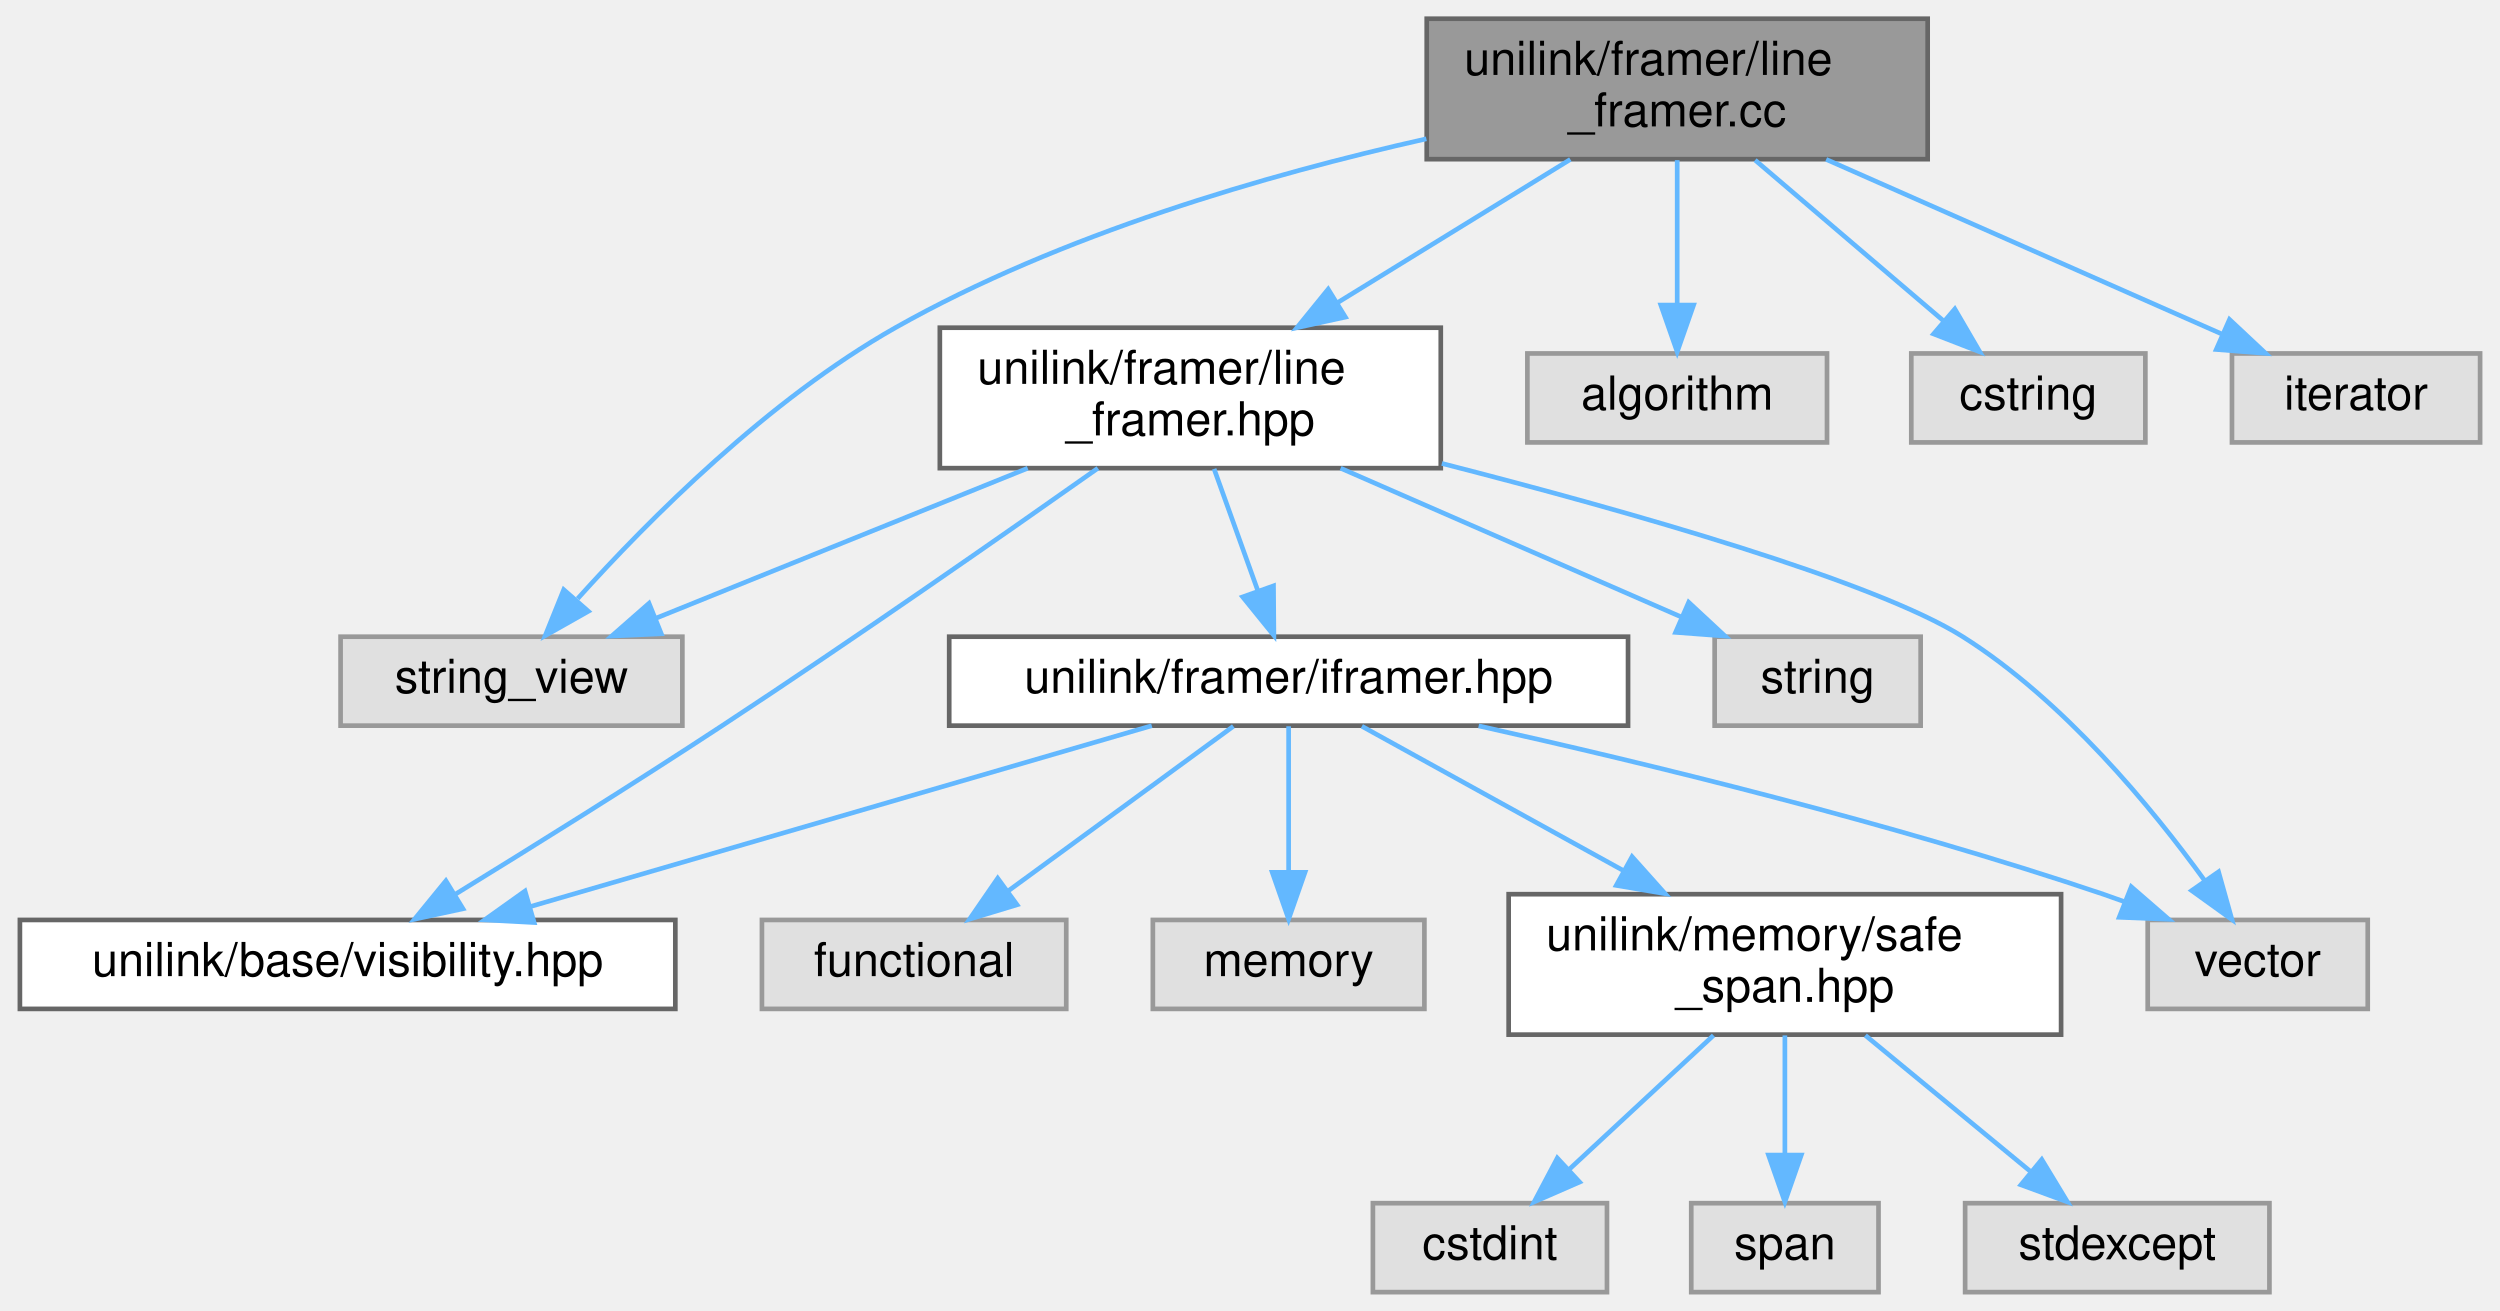
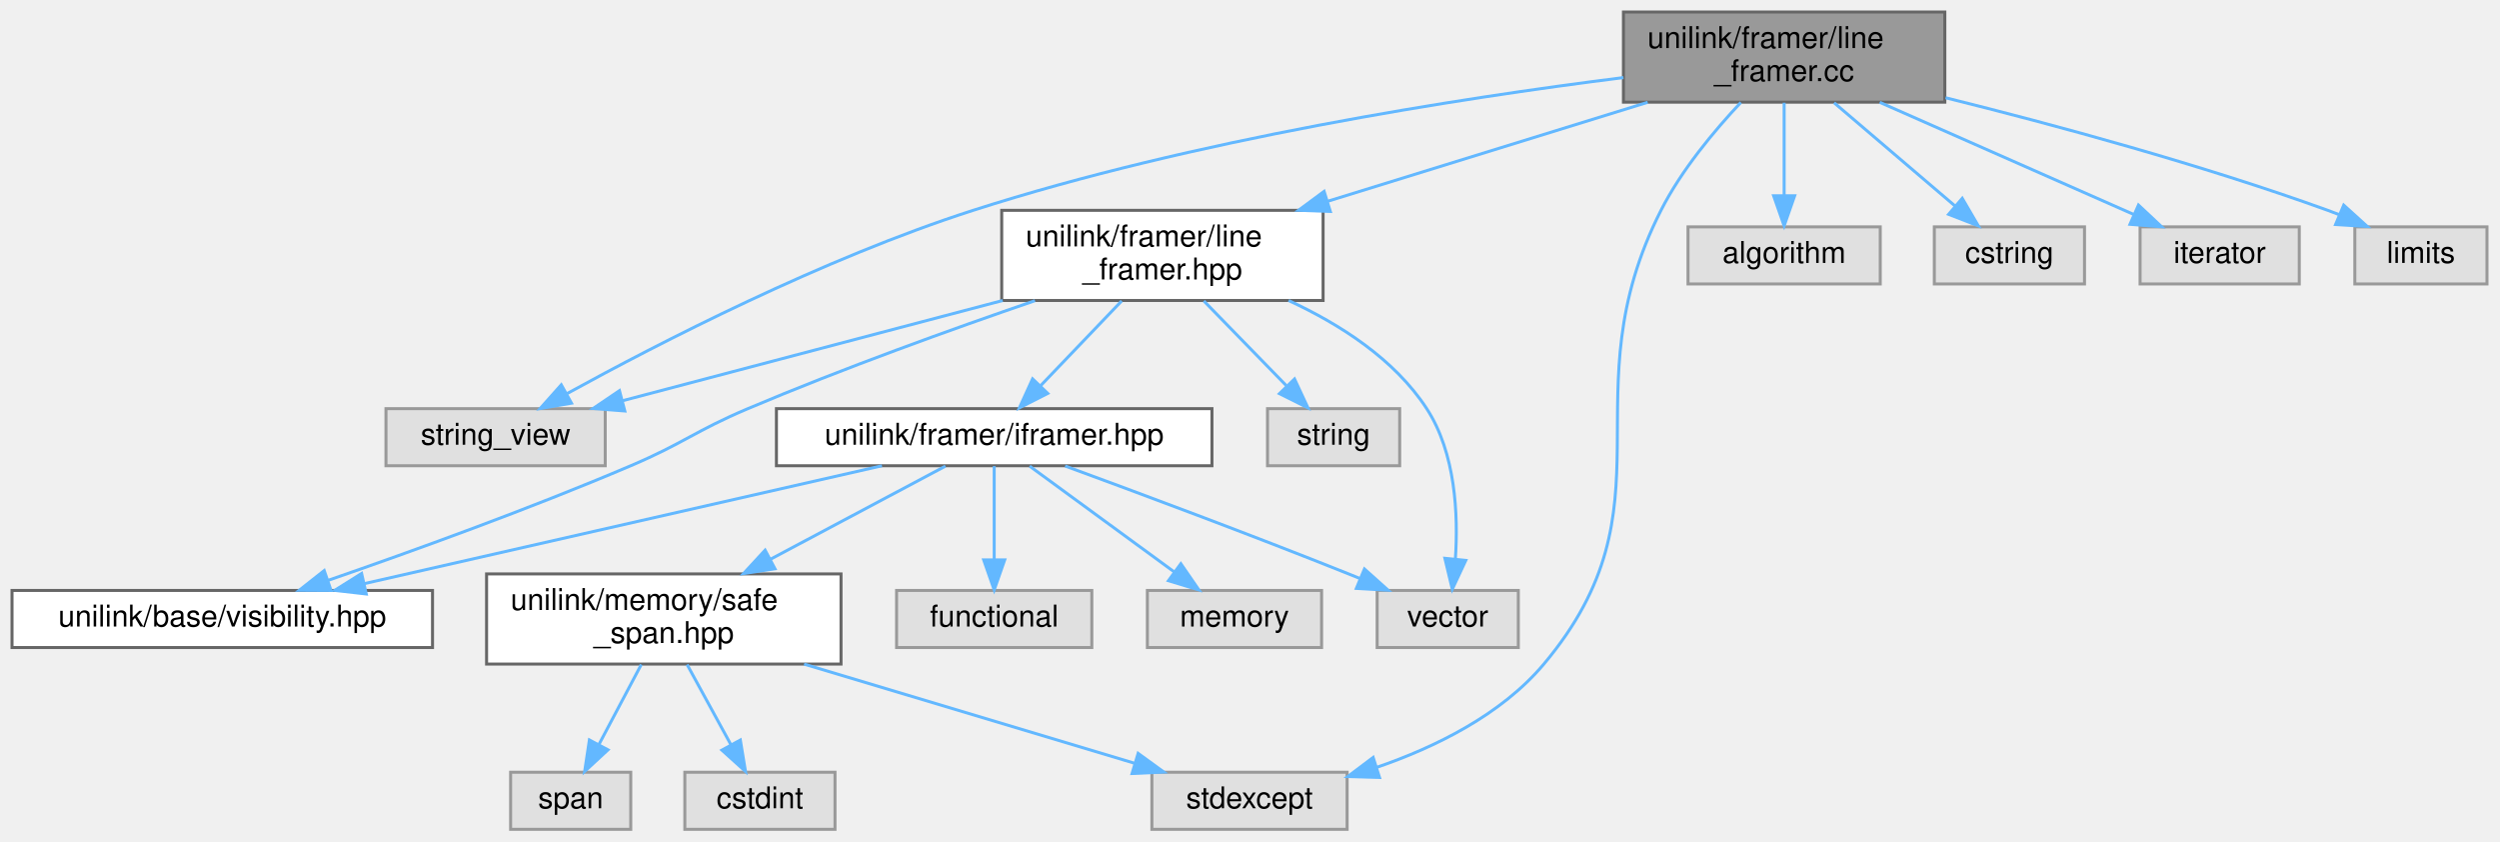
- <svg xmlns="http://www.w3.org/2000/svg" xmlns:xlink="http://www.w3.org/1999/xlink" width="534pt" height="280pt" viewBox="0.00 0.00 533.50 280.00">
+ <svg xmlns="http://www.w3.org/2000/svg" xmlns:xlink="http://www.w3.org/1999/xlink" width="832pt" height="280pt" viewBox="0.00 0.00 832.00 280.00">
  <g id="graph0" class="graph" transform="scale(1 1) rotate(0) translate(4 276)">
    <g id="Node000001" class="node">
      <g id="a_Node000001">
        <a xlink:title=" ">
-           <polygon fill="#999999" stroke="#666666" points="407.5,-272 300.5,-272 300.5,-242 407.5,-242 407.5,-272" />
-           <text text-anchor="start" x="308.5" y="-260" font-family="Helvetica,sans-Serif" font-size="10.00">unilink/framer/line</text>
-           <text text-anchor="middle" x="354" y="-249" font-family="Helvetica,sans-Serif" font-size="10.00">_framer.cc</text>
+           <polygon fill="#999999" stroke="#666666" points="643.5,-272 536.5,-272 536.5,-242 643.5,-242 643.5,-272" />
+           <text text-anchor="start" x="544.5" y="-260" font-family="Helvetica,sans-Serif" font-size="10.00">unilink/framer/line</text>
+           <text text-anchor="middle" x="590" y="-249" font-family="Helvetica,sans-Serif" font-size="10.00">_framer.cc</text>
        </a>
      </g>
    </g>
    <g id="Node000002" class="node">
      <g id="a_Node000002">
        <a xlink:href="line__framer_8hpp.html" target="_top" xlink:title=" ">
-           <polygon fill="white" stroke="#666666" points="303.5,-206 196.5,-206 196.5,-176 303.5,-176 303.5,-206" />
-           <text text-anchor="start" x="204.5" y="-194" font-family="Helvetica,sans-Serif" font-size="10.00">unilink/framer/line</text>
-           <text text-anchor="middle" x="250" y="-183" font-family="Helvetica,sans-Serif" font-size="10.00">_framer.hpp</text>
+           <polygon fill="white" stroke="#666666" points="436.5,-206 329.5,-206 329.5,-176 436.5,-176 436.5,-206" />
+           <text text-anchor="start" x="337.5" y="-194" font-family="Helvetica,sans-Serif" font-size="10.00">unilink/framer/line</text>
+           <text text-anchor="middle" x="383" y="-183" font-family="Helvetica,sans-Serif" font-size="10.00">_framer.hpp</text>
        </a>
      </g>
    </g>
    <g id="edge1_Node000001_Node000002" class="edge">
      <g id="a_edge1_Node000001_Node000002">
        <a xlink:title=" ">
-           <path fill="none" stroke="#63b8ff" d="M331.18,-241.95C316.55,-232.95 297.36,-221.14 281.31,-211.27" />
-           <polygon fill="#63b8ff" stroke="#63b8ff" points="283.12,-208.27 272.77,-206.01 279.45,-214.23 283.12,-208.27" />
+           <path fill="none" stroke="#63b8ff" d="M544.57,-241.95C513.16,-232.24 471.2,-219.27 437.91,-208.98" />
+           <polygon fill="#63b8ff" stroke="#63b8ff" points="438.91,-205.62 428.32,-206.01 436.84,-212.31 438.91,-205.62" />
        </a>
      </g>
    </g>
    <g id="Node000004" class="node">
      <g id="a_Node000004">
        <a xlink:title=" ">
-           <polygon fill="#e0e0e0" stroke="#999999" points="141.5,-140 68.5,-140 68.5,-121 141.5,-121 141.5,-140" />
-           <text text-anchor="middle" x="105" y="-128" font-family="Helvetica,sans-Serif" font-size="10.00">string_view</text>
-         </a>
-       </g>
-     </g>
-     <g id="edge18_Node000001_Node000004" class="edge">
-       <g id="a_edge18_Node000001_Node000004">
-         <a xlink:title=" ">
-           <path fill="none" stroke="#63b8ff" d="M300.42,-246.35C266.41,-238.71 222.31,-225.95 187,-206 159.9,-190.69 134.3,-164.98 119.13,-148.12" />
-           <polygon fill="#63b8ff" stroke="#63b8ff" points="121.42,-145.43 112.2,-140.22 116.16,-150.04 121.42,-145.43" />
+           <polygon fill="#e0e0e0" stroke="#999999" points="197.5,-140 124.5,-140 124.5,-121 197.5,-121 197.5,-140" />
+           <text text-anchor="middle" x="161" y="-128" font-family="Helvetica,sans-Serif" font-size="10.00">string_view</text>
+         </a>
+       </g>
+     </g>
+     <g id="edge20_Node000001_Node000004" class="edge">
+       <g id="a_edge20_Node000001_Node000004">
+         <a xlink:title=" ">
+           <path fill="none" stroke="#63b8ff" d="M536.5,-250.18C481.3,-243.23 393.19,-229.5 320,-206 269.98,-189.94 215.24,-161.74 184.81,-145.02" />
+           <polygon fill="#63b8ff" stroke="#63b8ff" points="186.27,-141.82 175.82,-140.03 182.87,-147.94 186.27,-141.82" />
+         </a>
+       </g>
+     </g>
+     <g id="Node000013" class="node">
+       <g id="a_Node000013">
+         <a xlink:title=" ">
+           <polygon fill="#e0e0e0" stroke="#999999" points="444.5,-19 379.5,-19 379.5,0 444.5,0 444.5,-19" />
+           <text text-anchor="middle" x="412" y="-7" font-family="Helvetica,sans-Serif" font-size="10.00">stdexcept</text>
+         </a>
+       </g>
+     </g>
+     <g id="edge19_Node000001_Node000013" class="edge">
+       <g id="a_edge19_Node000001_Node000013">
+         <a xlink:title=" ">
+           <path fill="none" stroke="#63b8ff" d="M575.58,-241.9C566.72,-232.48 555.81,-219.41 549,-206 517.62,-144.2 554.58,-108.07 510,-55 495.81,-38.11 473.87,-27.33 454.34,-20.62" />
+           <polygon fill="#63b8ff" stroke="#63b8ff" points="455.29,-17.25 444.7,-17.56 453.17,-23.93 455.29,-17.25" />
        </a>
      </g>
    </g>
    <g id="Node000014" class="node">
      <g id="a_Node000014">
        <a xlink:title=" ">
-           <polygon fill="#e0e0e0" stroke="#999999" points="386,-200.5 322,-200.5 322,-181.5 386,-181.5 386,-200.5" />
-           <text text-anchor="middle" x="354" y="-188.5" font-family="Helvetica,sans-Serif" font-size="10.00">algorithm</text>
+           <polygon fill="#e0e0e0" stroke="#999999" points="622,-200.5 558,-200.5 558,-181.5 622,-181.5 622,-200.5" />
+           <text text-anchor="middle" x="590" y="-188.5" font-family="Helvetica,sans-Serif" font-size="10.00">algorithm</text>
        </a>
      </g>
    </g>
    <g id="edge15_Node000001_Node000014" class="edge">
      <g id="a_edge15_Node000001_Node000014">
        <a xlink:title=" ">
-           <path fill="none" stroke="#63b8ff" d="M354,-241.8C354,-232.7 354,-220.79 354,-210.9" />
-           <polygon fill="#63b8ff" stroke="#63b8ff" points="357.5,-210.84 354,-200.84 350.5,-210.84 357.5,-210.84" />
+           <path fill="none" stroke="#63b8ff" d="M590,-241.8C590,-232.7 590,-220.79 590,-210.9" />
+           <polygon fill="#63b8ff" stroke="#63b8ff" points="593.5,-210.84 590,-200.84 586.5,-210.84 593.5,-210.84" />
        </a>
      </g>
    </g>
    <g id="Node000015" class="node">
      <g id="a_Node000015">
        <a xlink:title=" ">
-           <polygon fill="#e0e0e0" stroke="#999999" points="454,-200.5 404,-200.5 404,-181.5 454,-181.5 454,-200.5" />
-           <text text-anchor="middle" x="429" y="-188.5" font-family="Helvetica,sans-Serif" font-size="10.00">cstring</text>
+           <polygon fill="#e0e0e0" stroke="#999999" points="690,-200.5 640,-200.5 640,-181.5 690,-181.5 690,-200.5" />
+           <text text-anchor="middle" x="665" y="-188.5" font-family="Helvetica,sans-Serif" font-size="10.00">cstring</text>
        </a>
      </g>
    </g>
    <g id="edge16_Node000001_Node000015" class="edge">
      <g id="a_edge16_Node000001_Node000015">
        <a xlink:title=" ">
-           <path fill="none" stroke="#63b8ff" d="M370.64,-241.8C382.57,-231.62 398.61,-217.93 410.86,-207.48" />
-           <polygon fill="#63b8ff" stroke="#63b8ff" points="413.3,-210 418.64,-200.84 408.76,-204.67 413.3,-210" />
+           <path fill="none" stroke="#63b8ff" d="M606.64,-241.8C618.57,-231.62 634.61,-217.93 646.86,-207.48" />
+           <polygon fill="#63b8ff" stroke="#63b8ff" points="649.3,-210 654.64,-200.84 644.76,-204.67 649.3,-210" />
        </a>
      </g>
    </g>
    <g id="Node000016" class="node">
      <g id="a_Node000016">
        <a xlink:title=" ">
-           <polygon fill="#e0e0e0" stroke="#999999" points="525.5,-200.5 472.5,-200.5 472.5,-181.5 525.5,-181.5 525.5,-200.5" />
-           <text text-anchor="middle" x="499" y="-188.5" font-family="Helvetica,sans-Serif" font-size="10.00">iterator</text>
+           <polygon fill="#e0e0e0" stroke="#999999" points="761.5,-200.5 708.5,-200.5 708.5,-181.5 761.5,-181.5 761.5,-200.5" />
+           <text text-anchor="middle" x="735" y="-188.5" font-family="Helvetica,sans-Serif" font-size="10.00">iterator</text>
        </a>
      </g>
    </g>
    <g id="edge17_Node000001_Node000016" class="edge">
      <g id="a_edge17_Node000001_Node000016">
        <a xlink:title=" ">
-           <path fill="none" stroke="#63b8ff" d="M385.82,-241.95C411.03,-230.83 445.93,-215.42 470.29,-204.67" />
-           <polygon fill="#63b8ff" stroke="#63b8ff" points="471.97,-207.76 479.7,-200.52 469.14,-201.35 471.97,-207.76" />
+           <path fill="none" stroke="#63b8ff" d="M621.82,-241.95C647.03,-230.83 681.93,-215.42 706.29,-204.67" />
+           <polygon fill="#63b8ff" stroke="#63b8ff" points="707.97,-207.76 715.7,-200.52 705.14,-201.35 707.97,-207.76" />
+         </a>
+       </g>
+     </g>
+     <g id="Node000017" class="node">
+       <g id="a_Node000017">
+         <a xlink:title=" ">
+           <polygon fill="#e0e0e0" stroke="#999999" points="824,-200.5 780,-200.5 780,-181.5 824,-181.5 824,-200.5" />
+           <text text-anchor="middle" x="802" y="-188.5" font-family="Helvetica,sans-Serif" font-size="10.00">limits</text>
+         </a>
+       </g>
+     </g>
+     <g id="edge18_Node000001_Node000017" class="edge">
+       <g id="a_edge18_Node000001_Node000017">
+         <a xlink:title=" ">
+           <path fill="none" stroke="#63b8ff" d="M643.74,-243.47C680.11,-234.43 729,-221.18 771,-206 772.22,-205.56 773.46,-205.09 774.7,-204.6" />
+           <polygon fill="#63b8ff" stroke="#63b8ff" points="776.3,-207.73 784.16,-200.62 773.59,-201.28 776.3,-207.73" />
        </a>
      </g>
    </g>
    <g id="Node000003" class="node">
      <g id="a_Node000003">
        <a xlink:title=" ">
-           <polygon fill="#e0e0e0" stroke="#999999" points="406,-140 362,-140 362,-121 406,-121 406,-140" />
-           <text text-anchor="middle" x="384" y="-128" font-family="Helvetica,sans-Serif" font-size="10.00">string</text>
+           <polygon fill="#e0e0e0" stroke="#999999" points="462,-140 418,-140 418,-121 462,-121 462,-140" />
+           <text text-anchor="middle" x="440" y="-128" font-family="Helvetica,sans-Serif" font-size="10.00">string</text>
        </a>
      </g>
    </g>
    <g id="edge2_Node000002_Node000003" class="edge">
      <g id="a_edge2_Node000002_Node000003">
        <a xlink:title=" ">
-           <path fill="none" stroke="#63b8ff" d="M282.1,-175.99C304.25,-166.31 333.48,-153.56 354.95,-144.18" />
-           <polygon fill="#63b8ff" stroke="#63b8ff" points="356.45,-147.35 364.21,-140.14 353.65,-140.93 356.45,-147.35" />
+           <path fill="none" stroke="#63b8ff" d="M396.8,-175.84C405.07,-167.35 415.62,-156.52 424.23,-147.69" />
+           <polygon fill="#63b8ff" stroke="#63b8ff" points="426.99,-149.87 431.46,-140.27 421.97,-144.99 426.99,-149.87" />
        </a>
      </g>
    </g>
    <g id="edge3_Node000002_Node000004" class="edge">
      <g id="a_edge3_Node000002_Node000004">
        <a xlink:title=" ">
-           <path fill="none" stroke="#63b8ff" d="M215.27,-175.99C191.08,-166.23 159.1,-153.33 135.81,-143.93" />
-           <polygon fill="#63b8ff" stroke="#63b8ff" points="137,-140.63 126.41,-140.14 134.38,-147.13 137,-140.63" />
+           <path fill="none" stroke="#63b8ff" d="M329.83,-175.99C291.02,-165.76 239.12,-152.09 203.16,-142.61" />
+           <polygon fill="#63b8ff" stroke="#63b8ff" points="204.02,-139.22 193.46,-140.05 202.24,-145.99 204.02,-139.22" />
        </a>
      </g>
    </g>
    <g id="Node000005" class="node">
      <g id="a_Node000005">
        <a xlink:title=" ">
          <polygon fill="#e0e0e0" stroke="#999999" points="501.5,-79.5 454.5,-79.5 454.5,-60.5 501.5,-60.5 501.5,-79.5" />
          <text text-anchor="middle" x="478" y="-67.5" font-family="Helvetica,sans-Serif" font-size="10.00">vector</text>
        </a>
      </g>
    </g>
    <g id="edge4_Node000002_Node000005" class="edge">
      <g id="a_edge4_Node000002_Node000005">
        <a xlink:title=" ">
-           <path fill="none" stroke="#63b8ff" d="M303.73,-177.01C344.4,-166.58 396.33,-151.77 415,-140 436.56,-126.4 455.39,-103.5 466.72,-87.84" />
-           <polygon fill="#63b8ff" stroke="#63b8ff" points="469.63,-89.78 472.49,-79.58 463.89,-85.77 469.63,-89.78" />
+           <path fill="none" stroke="#63b8ff" d="M425.01,-175.99C442.07,-168.12 460.25,-156.49 471,-140 480.64,-125.21 481.53,-104.73 480.54,-89.92" />
+           <polygon fill="#63b8ff" stroke="#63b8ff" points="484.01,-89.5 479.52,-79.9 477.05,-90.2 484.01,-89.5" />
        </a>
      </g>
    </g>
    <g id="Node000006" class="node">
      <g id="a_Node000006">
        <a xlink:href="visibility_8hpp.html" target="_top" xlink:title=" ">
          <polygon fill="white" stroke="#666666" points="140,-79.5 0,-79.5 0,-60.5 140,-60.5 140,-79.5" />
          <text text-anchor="middle" x="70" y="-67.5" font-family="Helvetica,sans-Serif" font-size="10.00">unilink/base/visibility.hpp</text>
        </a>
      </g>
    </g>
    <g id="edge5_Node000002_Node000006" class="edge">
      <g id="a_edge5_Node000002_Node000006">
        <a xlink:title=" ">
-           <path fill="none" stroke="#63b8ff" d="M230.26,-175.99C210.22,-161.85 178.21,-139.53 150,-121 131.01,-108.52 109.1,-94.88 93.02,-85" />
-           <polygon fill="#63b8ff" stroke="#63b8ff" points="94.64,-81.89 84.29,-79.66 90.99,-87.86 94.64,-81.89" />
+           <path fill="none" stroke="#63b8ff" d="M340.58,-175.93C313.05,-166.49 276.56,-153.36 245,-140 227.24,-132.48 223.74,-128.56 206,-121 172.3,-106.64 132.94,-92.44 105.25,-82.86" />
+           <polygon fill="#63b8ff" stroke="#63b8ff" points="106.21,-79.49 95.62,-79.55 103.94,-86.11 106.21,-79.49" />
        </a>
      </g>
    </g>
    <g id="Node000007" class="node">
      <g id="a_Node000007">
        <a xlink:href="iframer_8hpp.html" target="_top" xlink:title=" ">
-           <polygon fill="white" stroke="#666666" points="343.5,-140 198.5,-140 198.5,-121 343.5,-121 343.5,-140" />
-           <text text-anchor="middle" x="271" y="-128" font-family="Helvetica,sans-Serif" font-size="10.00">unilink/framer/iframer.hpp</text>
+           <polygon fill="white" stroke="#666666" points="399.5,-140 254.5,-140 254.5,-121 399.5,-121 399.5,-140" />
+           <text text-anchor="middle" x="327" y="-128" font-family="Helvetica,sans-Serif" font-size="10.00">unilink/framer/iframer.hpp</text>
        </a>
      </g>
    </g>
    <g id="edge6_Node000002_Node000007" class="edge">
      <g id="a_edge6_Node000002_Node000007">
        <a xlink:title=" ">
-           <path fill="none" stroke="#63b8ff" d="M255.08,-175.84C257.88,-168.04 261.39,-158.27 264.4,-149.89" />
-           <polygon fill="#63b8ff" stroke="#63b8ff" points="267.77,-150.86 267.85,-140.27 261.18,-148.5 267.77,-150.86" />
+           <path fill="none" stroke="#63b8ff" d="M369.44,-175.84C361.32,-167.35 350.95,-156.52 342.5,-147.69" />
+           <polygon fill="#63b8ff" stroke="#63b8ff" points="344.83,-145.07 335.39,-140.27 339.78,-149.91 344.83,-145.07" />
        </a>
      </g>
    </g>
    <g id="edge9_Node000007_Node000005" class="edge">
      <g id="a_edge9_Node000007_Node000005">
        <a xlink:title=" ">
-           <path fill="none" stroke="#63b8ff" d="M311.59,-120.95C347.18,-113.01 400.1,-100.17 445,-85 446.44,-84.51 447.9,-83.99 449.37,-83.45" />
-           <polygon fill="#63b8ff" stroke="#63b8ff" points="450.99,-86.58 458.99,-79.64 448.41,-80.07 450.99,-86.58" />
+           <path fill="none" stroke="#63b8ff" d="M350.62,-120.91C374.52,-112.15 412.48,-98.02 445,-85 446.2,-84.52 447.43,-84.02 448.66,-83.52" />
+           <polygon fill="#63b8ff" stroke="#63b8ff" points="450.27,-86.64 458.16,-79.57 447.58,-80.18 450.27,-86.64" />
        </a>
      </g>
    </g>
    <g id="edge10_Node000007_Node000006" class="edge">
      <g id="a_edge10_Node000007_Node000006">
        <a xlink:title=" ">
-           <path fill="none" stroke="#63b8ff" d="M241.77,-120.99C206.79,-110.81 148.07,-93.72 109.18,-82.4" />
-           <polygon fill="#63b8ff" stroke="#63b8ff" points="109.84,-78.95 99.26,-79.52 107.89,-85.67 109.84,-78.95" />
+           <path fill="none" stroke="#63b8ff" d="M289.63,-120.99C244.05,-110.62 166.94,-93.07 117.27,-81.76" />
+           <polygon fill="#63b8ff" stroke="#63b8ff" points="117.94,-78.32 107.42,-79.52 116.39,-85.15 117.94,-78.32" />
        </a>
      </g>
    </g>
    <g id="Node000008" class="node">
      <g id="a_Node000008">
        <a xlink:title=" ">
-           <polygon fill="#e0e0e0" stroke="#999999" points="223.5,-79.5 158.5,-79.5 158.5,-60.5 223.5,-60.5 223.5,-79.5" />
-           <text text-anchor="middle" x="191" y="-67.5" font-family="Helvetica,sans-Serif" font-size="10.00">functional</text>
+           <polygon fill="#e0e0e0" stroke="#999999" points="359.5,-79.5 294.5,-79.5 294.5,-60.5 359.5,-60.5 359.5,-79.5" />
+           <text text-anchor="middle" x="327" y="-67.5" font-family="Helvetica,sans-Serif" font-size="10.00">functional</text>
        </a>
      </g>
    </g>
    <g id="edge7_Node000007_Node000008" class="edge">
      <g id="a_edge7_Node000007_Node000008">
        <a xlink:title=" ">
-           <path fill="none" stroke="#63b8ff" d="M259.2,-120.87C246.55,-111.62 226.26,-96.78 211.09,-85.69" />
-           <polygon fill="#63b8ff" stroke="#63b8ff" points="212.99,-82.74 202.85,-79.67 208.86,-88.4 212.99,-82.74" />
+           <path fill="none" stroke="#63b8ff" d="M327,-120.87C327,-112.75 327,-100.31 327,-89.89" />
+           <polygon fill="#63b8ff" stroke="#63b8ff" points="330.5,-89.67 327,-79.67 323.5,-89.67 330.5,-89.67" />
        </a>
      </g>
    </g>
    <g id="Node000009" class="node">
      <g id="a_Node000009">
        <a xlink:title=" ">
-           <polygon fill="#e0e0e0" stroke="#999999" points="300,-79.5 242,-79.5 242,-60.5 300,-60.5 300,-79.5" />
-           <text text-anchor="middle" x="271" y="-67.5" font-family="Helvetica,sans-Serif" font-size="10.00">memory</text>
+           <polygon fill="#e0e0e0" stroke="#999999" points="436,-79.5 378,-79.5 378,-60.5 436,-60.5 436,-79.5" />
+           <text text-anchor="middle" x="407" y="-67.5" font-family="Helvetica,sans-Serif" font-size="10.00">memory</text>
        </a>
      </g>
    </g>
    <g id="edge8_Node000007_Node000009" class="edge">
      <g id="a_edge8_Node000007_Node000009">
        <a xlink:title=" ">
-           <path fill="none" stroke="#63b8ff" d="M271,-120.87C271,-112.75 271,-100.31 271,-89.89" />
-           <polygon fill="#63b8ff" stroke="#63b8ff" points="274.5,-89.67 271,-79.67 267.5,-89.67 274.5,-89.67" />
+           <path fill="none" stroke="#63b8ff" d="M338.8,-120.87C351.45,-111.62 371.74,-96.78 386.91,-85.69" />
+           <polygon fill="#63b8ff" stroke="#63b8ff" points="389.14,-88.4 395.15,-79.67 385.01,-82.74 389.14,-88.4" />
        </a>
      </g>
    </g>
    <g id="Node000010" class="node">
      <g id="a_Node000010">
        <a xlink:href="safe__span_8hpp.html" target="_top" xlink:title=" ">
-           <polygon fill="white" stroke="#666666" points="436,-85 318,-85 318,-55 436,-55 436,-85" />
-           <text text-anchor="start" x="326" y="-73" font-family="Helvetica,sans-Serif" font-size="10.00">unilink/memory/safe</text>
-           <text text-anchor="middle" x="377" y="-62" font-family="Helvetica,sans-Serif" font-size="10.00">_span.hpp</text>
+           <polygon fill="white" stroke="#666666" points="276,-85 158,-85 158,-55 276,-55 276,-85" />
+           <text text-anchor="start" x="166" y="-73" font-family="Helvetica,sans-Serif" font-size="10.00">unilink/memory/safe</text>
+           <text text-anchor="middle" x="217" y="-62" font-family="Helvetica,sans-Serif" font-size="10.00">_span.hpp</text>
        </a>
      </g>
    </g>
    <g id="edge11_Node000007_Node000010" class="edge">
      <g id="a_edge11_Node000007_Node000010">
        <a xlink:title=" ">
-           <path fill="none" stroke="#63b8ff" d="M286.64,-120.87C301.29,-112.78 323.69,-100.42 342.52,-90.03" />
-           <polygon fill="#63b8ff" stroke="#63b8ff" points="344.36,-93.01 351.42,-85.11 340.98,-86.88 344.36,-93.01" />
+           <path fill="none" stroke="#63b8ff" d="M310.77,-120.87C295.5,-112.75 272.11,-100.31 252.52,-89.89" />
+           <polygon fill="#63b8ff" stroke="#63b8ff" points="254.01,-86.72 243.54,-85.11 250.73,-92.9 254.01,-86.72" />
        </a>
      </g>
    </g>
    <g id="Node000011" class="node">
      <g id="a_Node000011">
        <a xlink:title=" ">
-           <polygon fill="#e0e0e0" stroke="#999999" points="339,-19 289,-19 289,0 339,0 339,-19" />
-           <text text-anchor="middle" x="314" y="-7" font-family="Helvetica,sans-Serif" font-size="10.00">cstdint</text>
+           <polygon fill="#e0e0e0" stroke="#999999" points="274,-19 224,-19 224,0 274,0 274,-19" />
+           <text text-anchor="middle" x="249" y="-7" font-family="Helvetica,sans-Serif" font-size="10.00">cstdint</text>
        </a>
      </g>
    </g>
    <g id="edge12_Node000010_Node000011" class="edge">
      <g id="a_edge12_Node000010_Node000011">
        <a xlink:title=" ">
-           <path fill="none" stroke="#63b8ff" d="M361.75,-54.84C352.42,-46.17 340.47,-35.08 330.85,-26.15" />
-           <polygon fill="#63b8ff" stroke="#63b8ff" points="333.15,-23.51 323.44,-19.27 328.39,-28.64 333.15,-23.51" />
+           <path fill="none" stroke="#63b8ff" d="M224.75,-54.84C229.15,-46.78 234.71,-36.62 239.4,-28.06" />
+           <polygon fill="#63b8ff" stroke="#63b8ff" points="242.48,-29.72 244.2,-19.27 236.34,-26.36 242.48,-29.72" />
        </a>
      </g>
    </g>
    <g id="Node000012" class="node">
      <g id="a_Node000012">
        <a xlink:title=" ">
-           <polygon fill="#e0e0e0" stroke="#999999" points="397,-19 357,-19 357,0 397,0 397,-19" />
-           <text text-anchor="middle" x="377" y="-7" font-family="Helvetica,sans-Serif" font-size="10.00">span</text>
+           <polygon fill="#e0e0e0" stroke="#999999" points="206,-19 166,-19 166,0 206,0 206,-19" />
+           <text text-anchor="middle" x="186" y="-7" font-family="Helvetica,sans-Serif" font-size="10.00">span</text>
        </a>
      </g>
    </g>
    <g id="edge13_Node000010_Node000012" class="edge">
      <g id="a_edge13_Node000010_Node000012">
        <a xlink:title=" ">
-           <path fill="none" stroke="#63b8ff" d="M377,-54.84C377,-47.21 377,-37.7 377,-29.45" />
-           <polygon fill="#63b8ff" stroke="#63b8ff" points="380.5,-29.27 377,-19.27 373.5,-29.27 380.5,-29.27" />
-         </a>
-       </g>
-     </g>
-     <g id="Node000013" class="node">
-       <g id="a_Node000013">
-         <a xlink:title=" ">
-           <polygon fill="#e0e0e0" stroke="#999999" points="480.5,-19 415.5,-19 415.5,0 480.5,0 480.5,-19" />
-           <text text-anchor="middle" x="448" y="-7" font-family="Helvetica,sans-Serif" font-size="10.00">stdexcept</text>
+           <path fill="none" stroke="#63b8ff" d="M209.5,-54.84C205.27,-46.87 199.96,-36.84 195.45,-28.33" />
+           <polygon fill="#63b8ff" stroke="#63b8ff" points="198.42,-26.46 190.65,-19.27 192.23,-29.74 198.42,-26.46" />
        </a>
      </g>
    </g>
    <g id="edge14_Node000010_Node000013" class="edge">
      <g id="a_edge14_Node000010_Node000013">
        <a xlink:title=" ">
-           <path fill="none" stroke="#63b8ff" d="M394.19,-54.84C404.81,-46.09 418.44,-34.85 429.33,-25.88" />
-           <polygon fill="#63b8ff" stroke="#63b8ff" points="431.87,-28.33 437.36,-19.27 427.42,-22.92 431.87,-28.33" />
+           <path fill="none" stroke="#63b8ff" d="M263.71,-54.99C297.36,-44.89 342.21,-31.44 373.75,-21.98" />
+           <polygon fill="#63b8ff" stroke="#63b8ff" points="374.92,-25.28 383.49,-19.05 372.9,-18.57 374.92,-25.28" />
        </a>
      </g>
    </g>
  </g>
</svg>
